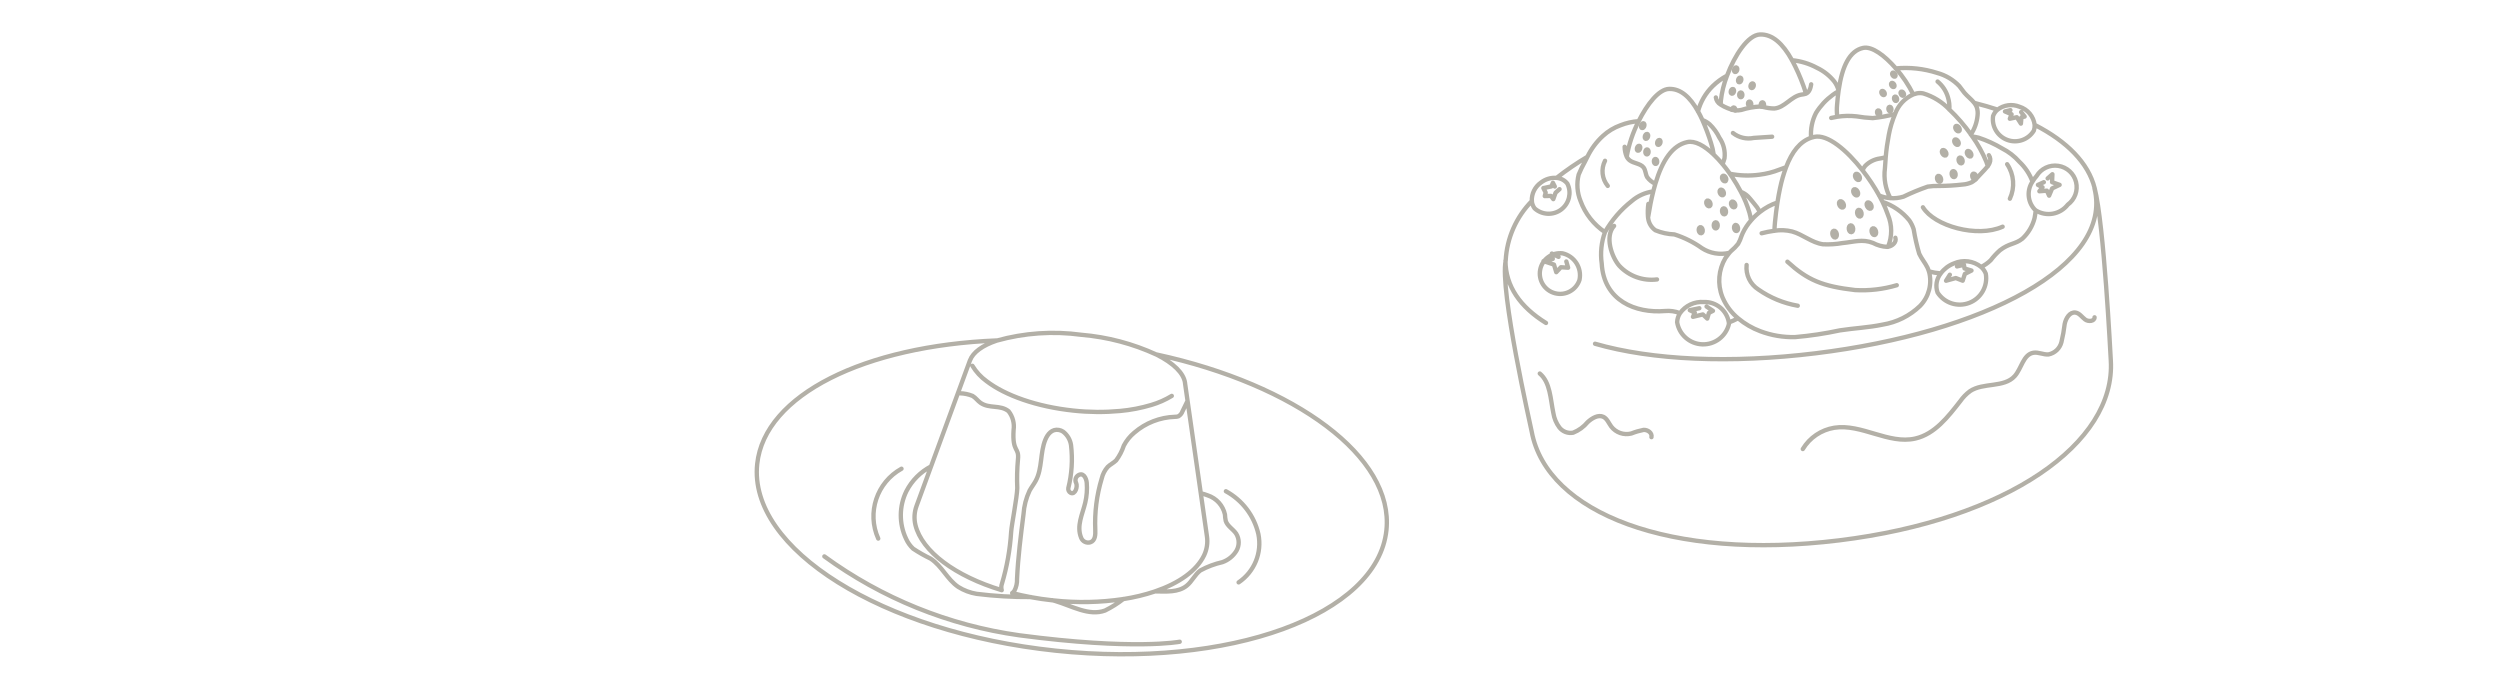
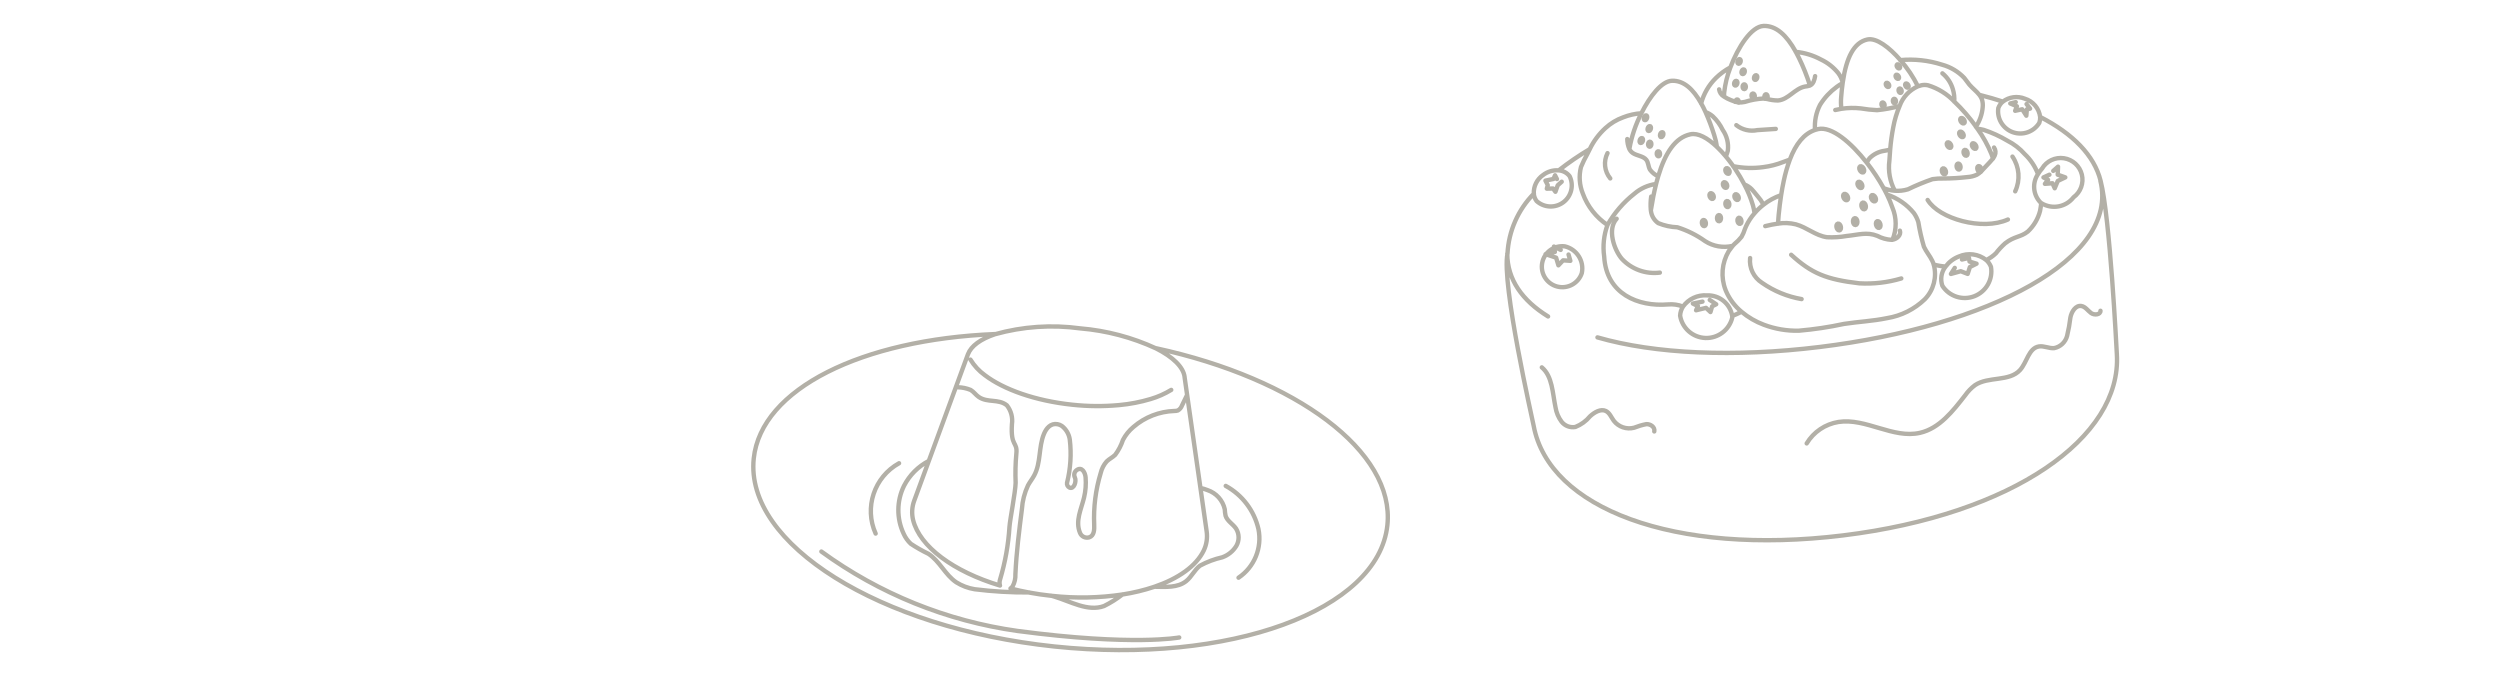
- <svg xmlns="http://www.w3.org/2000/svg" width="287" height="78" viewBox="0 0 287 78">
+ <svg xmlns="http://www.w3.org/2000/svg" width="285" height="78" viewBox="0 0 285 78">
  <defs>
    <clipPath id="a">
-       <rect width="287" height="78" transform="translate(41 47)" fill="#fdfcf8" stroke="#6c655d" stroke-width="1" />
+       <rect width="285" height="78" transform="translate(42 48)" fill="#fdfcf8" stroke="#6c655d" stroke-width="1" />
    </clipPath>
  </defs>
-   <g transform="translate(-41 -47)" clip-path="url(#a)">
+   <g transform="translate(-42 -48)" clip-path="url(#a)">
    <g transform="translate(-8.883 29.094) rotate(-7)">
      <g transform="translate(112.812 -3277.778)">
        <g transform="translate(102.032 3330.177)">
          <path d="M164.852,3350.984l-.71.225.486.336-.412.411.86.037.188.6.448-.785.9-.3-.821-.412.148-.9-.6.41m-3.289-8.3-.636.074.71.412-.261.486.821-.075.375.786.15-.71.374-.039-.336-.56m-10.4,17.533-.516.632,1.148-.172.747.4.345-.746.8-.287-.764-.338-.016-.422-.81.087m-29.947,1.158-1.114.089.536.356-.268.446,1.159-.135.445.536.268-.624.49-.178-.669-.58m-15.613-15.8-.161-.452-.231.393-.931.078.2.542-.155.387.71.069.22.4.35-.7.5-.349m-1.062,7.7-.715-.471.029.623-1.085.121,1.145.542.154.9.6-.5.814.155-.117-.736m2.122,9.777c6.257,2.674,15.19,4.173,25.018,4.173,19.317,0,35.177-5.793,34.06-14.913m-68.12,0c-.358,2.934,1.038,5.522,3.742,7.685m27.5,17.958a5.191,5.191,0,0,1,3.888-1.985c3.159-.1,5.936,2.685,9.079,2.362,2.273-.233,4.029-2.012,5.642-3.628a5.113,5.113,0,0,1,1.242-1c1.64-.839,3.928.117,5.315-1.093.891-.779,1.27-2.348,2.454-2.4.589-.026,1.123.387,1.714.4a1.913,1.913,0,0,0,1.625-1.206,17.854,17.854,0,0,0,.632-2.043c.212-.63.754-1.321,1.393-1.14.444.126.665.61,1,.928s1.057.338,1.1-.121m-7.989-14.7a4.039,4.039,0,0,0,.173-3.969m-10.2,3.73c1.034,2.293,5.753,4.271,8.81,3.326M155.1,3341.4a3.93,3.93,0,0,0,.014-1.434,3.669,3.669,0,0,0-.961-1.937m-24.039,3a2.911,2.911,0,0,0,2.313.852l2.1.119m-19.376.405a2.647,2.647,0,0,0-.041,2.9m.163,4.649c-1.239,1.061-.717,3.5.033,4.615a5.07,5.07,0,0,0,4.106,2.083m43.717-14.609a2.569,2.569,0,0,0-2.539.029,1.727,1.727,0,0,0-.595.661,2.536,2.536,0,0,0,4.434,2.244,1.691,1.691,0,0,0,.177-.641,2.5,2.5,0,0,0-1.478-2.292Zm.3,11.924c.04.045.081.089.124.131a2.793,2.793,0,0,0,3.715-.221,2.479,2.479,0,1,0-3.163-3.688,3.543,3.543,0,0,0-.519.549,2.577,2.577,0,0,0-.157,3.23Zm-9.957,5.015a3.388,3.388,0,0,0-1.645.956h0a2.3,2.3,0,0,0-.629,2.135,3.034,3.034,0,0,0,5.76-1.478,2.048,2.048,0,0,0-.433-.825,3.031,3.031,0,0,0-3.052-.788Zm-44.454-6.625a2.337,2.337,0,1,0,1.557,3.266,2.585,2.585,0,0,0-1.557-3.266Zm15.412,7.525a3.086,3.086,0,0,0-2.87.937,2.075,2.075,0,0,0-.452.988,3.034,3.034,0,0,0,5.87.949,1.687,1.687,0,0,0,.021-.185,2.8,2.8,0,0,0-2.568-2.689Zm-16.892-15.887a2.453,2.453,0,0,0-1.292,1.967,1.625,1.625,0,0,0,.214.879,2.4,2.4,0,0,0,4.082-2.357,1.729,1.729,0,0,0-1.159-.81,2.594,2.594,0,0,0-1.844.321Zm21.645,1.629a10.223,10.223,0,0,0,3.395.527,9.236,9.236,0,0,0,2.326-.3c.251-.061.507-.124.765-.175m-7.178-1.237a7.1,7.1,0,0,0,.309-.644,3.4,3.4,0,0,0-.294-2.417,5.282,5.282,0,0,0-.933-1.677,2.607,2.607,0,0,0-.759-.58,0,0,0,0,0,0,0m15.906-1.365a4.55,4.55,0,0,0-.707.332,7.317,7.317,0,0,0-2.151,1.817,5.32,5.32,0,0,0-.909,2.748h0m2.568-1.964c.232-.028.466-.044.7-.052a8.39,8.39,0,0,1,2.206.224,14.848,14.848,0,0,0,1.825.427,15.215,15.215,0,0,0,2.6-.159h0v0m-1.677,4.8a6,6,0,0,1-.652.06,2.938,2.938,0,0,0-1.789.63,1.924,1.924,0,0,0-.379.484m-12.271,3.307c-.007-.019-.014-.037-.021-.058a4.826,4.826,0,0,0-.529-.992c-.115-.182-.229-.363-.345-.543-.071-.111-.143-.224-.227-.331a2.375,2.375,0,0,0-.766-.64m-25.455,17.888c1.078,1.151.853,3.046.994,4.715a3.691,3.691,0,0,0,.485,1.706,1.626,1.626,0,0,0,1.494.787,4.125,4.125,0,0,0,1.8-1c.564-.406,1.327-.729,1.866-.384.4.257.521.787.758,1.21a2.218,2.218,0,0,0,2.2,1.078,7.836,7.836,0,0,1,1.437-.238c.478.031.963.46.8.937m29.315-24.351h0a4.209,4.209,0,0,0,1.236.457,4.075,4.075,0,0,0,1.524.019,25.384,25.384,0,0,1,2.913-.806,7.215,7.215,0,0,1,1.283.082,24.255,24.255,0,0,0,2.715.169,2.958,2.958,0,0,0,1.082-.135,2.025,2.025,0,0,0,.467-.273,0,0,0,0,0,0,0l.062-.047,0,0c.069-.053.134-.11.2-.163l.909-.758a5.1,5.1,0,0,0,.393-.353,1.711,1.711,0,0,0,.261-.337.908.908,0,0,0,.03-.909m-30.3-10.4a1.1,1.1,0,0,0,.442.876,4.247,4.247,0,0,0,.754.512,4.531,4.531,0,0,0,.486.249,1.9,1.9,0,0,0,.291.1.5.5,0,0,0,.062.012,2.611,2.611,0,0,0,.7.029,8.509,8.509,0,0,1,2.182-.126c.049.01.1.021.147.033s.122.033.183.051a5.013,5.013,0,0,0,1.251.338c1.2.055,2.081-1.137,3.273-1.2a2.617,2.617,0,0,0,.514-.037l.014,0c.446-.121.63-.591.747-1m-22.13,4.509a3.019,3.019,0,0,0,.088,1.125,1.191,1.191,0,0,0,.3.493c.422.411,1.184.5,1.48,1,.2.345.122.791.276,1.159a2.35,2.35,0,0,0,.82.854m-1.059,2.21a6.738,6.738,0,0,0-.225,1.463,1.476,1.476,0,0,0,0,.174,1.99,1.99,0,0,0,.656,1.465,6.308,6.308,0,0,0,2.109.737,11.256,11.256,0,0,1,2.942,1.95,4.043,4.043,0,0,0,3.042.919,0,0,0,0,0,0,0m14.726-17.012v0a2.894,2.894,0,0,0-.349-1.04,5.616,5.616,0,0,0-1.777-1.8,7.583,7.583,0,0,0-2.763-1.225m-7.618.86h0a7.1,7.1,0,0,0-1.759.983,6.339,6.339,0,0,0-2.041,2.693v0m30.764,6.451a4.753,4.753,0,0,0,1.042-2.1,2.146,2.146,0,0,0,.019-.958,1.82,1.82,0,0,0-.214-.5c-.269-.453-.695-.854-.99-1.3-.181-.273-.313-.567-.492-.841a5.459,5.459,0,0,0-2.321-1.8,11.95,11.95,0,0,0-4.684-1.1m6.953,23.821a4.084,4.084,0,0,0,1.2-.634,8.112,8.112,0,0,1,1.185-1c1.138-.688,1.836-.464,2.727-1.015a4.873,4.873,0,0,0,1.671-2.162q.144-.447.242-.861m.033-3.361a6.038,6.038,0,0,0-1.217-2.42,6.629,6.629,0,0,0-1.781-1.762A13.377,13.377,0,0,0,158.04,3345a7.034,7.034,0,0,0-.71-.227m-6.83,14.764a6.992,6.992,0,0,0,1.323.395m-32.294-21.57a6.844,6.844,0,0,0-2.111.211,5.97,5.97,0,0,0-2.159.971,7.886,7.886,0,0,0-2.059,2.159q-.169.243-.347.521a13.212,13.212,0,0,0-.9,1.389,4.883,4.883,0,0,0-.155,3.034,7.329,7.329,0,0,0,2.351,3.889m6.058-3.967a4.754,4.754,0,0,0-2.578.8,12.157,12.157,0,0,0-3.48,3.164,7.453,7.453,0,0,0-.812,3.53c-.284,4.28,3.16,6.163,6.545,6.3a3.774,3.774,0,0,1,1.675.45m5.437,1.752h0a10.147,10.147,0,0,0,1.106-.347m10.875-24.646a7.445,7.445,0,0,0-.161-.9,21.863,21.863,0,0,0-.952-3.119c-.823-2.042-1.879-3.246-3.278-3.371-1.384-.125-3.186,2.016-4.34,4.231h0a11.232,11.232,0,0,0-1.056,2.779c-.029.147-.054.29-.069.43h0m-1.5,5.611a7.437,7.437,0,0,0-.143-1.375,24.624,24.624,0,0,0-.662-2.736h0c-.115-.366-.236-.71-.367-1.03v0c-.728-1.8-1.695-2.859-2.992-2.979-1.17-.107-2.7,1.414-3.922,3.255a14.4,14.4,0,0,0-1.847,3.847m13.271,9.036a7.148,7.148,0,0,0-.076-.905,12.532,12.532,0,0,0-.684-2.5,18.727,18.727,0,0,0-.8-1.832c-.069-.134-.137-.265-.207-.4-.038-.074-.078-.147-.119-.22-.183-.331-.375-.652-.573-.96a13.2,13.2,0,0,0-.872-1.207c-.938-1.145-1.949-1.89-2.854-1.8-1.7.158-3.067,1.688-4.2,4.286q-.14.309-.269.643c-.027.069-.058.143-.084.215-.328.847-.64,1.79-.931,2.815m8.75,5.245a4.134,4.134,0,0,0-.525.547m23.69-16.017a13.873,13.873,0,0,0-1.622-3.215c-1.075-1.6-2.4-2.885-3.446-2.79-1.571.141-2.631,1.764-3.369,4.459v0c-.014.047-.027.091-.037.139-.129.477-.249.989-.357,1.53a6.284,6.284,0,0,0-.143,1.353m16.468,7.747c-.03-.176-.067-.356-.115-.543a14.518,14.518,0,0,0-1.239-3.068c-.04-.08-.082-.157-.122-.234a19.713,19.713,0,0,0-2.107-3.142,6.875,6.875,0,0,0-2.749-2.212,1.793,1.793,0,0,0-.735-.1,2.931,2.931,0,0,0-.427.071,3.9,3.9,0,0,0-2.342,1.968v0a11.513,11.513,0,0,0-1.018,2.317,23.772,23.772,0,0,0-.658,2.483q-.132.607-.247,1.259a5.682,5.682,0,0,0,.2,3.466m-17.311,5.609a2.966,2.966,0,0,0,1.005,2.966,11.249,11.249,0,0,0,4.251,2.394m-.564-5.162c2.061,2.4,3.646,3.288,7.317,4.179a13.945,13.945,0,0,0,4.816.031m-14.669-7.81a13.3,13.3,0,0,1,1.486-.109,5.134,5.134,0,0,1,2.006.332c1.191.487,2.082,1.558,3.34,1.889a9.989,9.989,0,0,0,2.246.134c1.3.037,2.341-.212,3.477.417a3.874,3.874,0,0,0,1.548.643.722.722,0,0,0,.1,0c.534-.012,1.079-.423.97-.923m-12.952-5.669a6.622,6.622,0,0,0-2.111.833,6.927,6.927,0,0,0-1.128.836,6.187,6.187,0,0,0-1.149,1.356,2.891,2.891,0,0,0-.17.3,4.4,4.4,0,0,1-.494.843,5.379,5.379,0,0,1-.9.713c-.073.057-.147.116-.216.175l-.527.549a5.07,5.07,0,0,0-.9,4.362c.012.048.023.094.038.139a6.321,6.321,0,0,0,1.465,2.541,8.674,8.674,0,0,0,2.343,1.779,10.585,10.585,0,0,0,3.882,1.159,41.082,41.082,0,0,0,5.2-.141c1.649-.051,3.308.082,4.951-.056a8.053,8.053,0,0,0,4.527-1.605,4.125,4.125,0,0,0,1.5-3.814,2.886,2.886,0,0,0-.111-.429c-.2-.594-.566-1.128-.753-1.721a22.97,22.97,0,0,1-.29-2.859,3.648,3.648,0,0,0-.374-1.081,6.671,6.671,0,0,0-2.793-2.477v0h0m-.005,5.2a4.764,4.764,0,0,0,.437-3.663,12.591,12.591,0,0,0-.43-1.535v0c-.088-.252-.184-.511-.288-.771a22.006,22.006,0,0,0-1.541-3.094c-1.52-2.539-3.487-4.649-5.047-4.5a3.375,3.375,0,0,0-.354.052c-1.312.268-2.387,1.317-3.282,3.024a17.035,17.035,0,0,0-.971,2.285q-.264.76-.505,1.615-.29,1.026-.549,2.186c-.078.35-.139.677-.183.989m-27.214-6.8h0a10.506,10.506,0,0,0-3.825,6.426c-1.114,3.266.53,19.209.569,19.845.581,9.524,14.04,16.7,33.492,16.7s32.911-7.178,33.491-16.7c.038-.636,1.128-15.629.57-19.845h0c-.364-2.988-2.519-5.731-5.907-8.037l-.026-.015m-4.016-2.262h0q-1.209-.568-2.534-1.081m-48.675,2.679a32.344,32.344,0,0,1,3.807-1.971" transform="translate(-102.032 -3330.177)" fill="none" stroke="#b3b0a7" stroke-linecap="round" stroke-linejoin="round" stroke-width="0.5" />
        </g>
        <path d="M234.837,3367.89a.007.007,0,0,0,.005,0,.276.276,0,0,0,.055-.014h0l0,0m2.527-12.6c-.054.143-.019.28.077.306s.217-.067.271-.209.018-.28-.078-.306-.217.067-.269.209Zm2.778,4.672a0,0,0,0,0,0,0,.317.317,0,0,0,.141-.246c.016-.155-.055-.286-.157-.294s-.2.111-.216.264a.33.33,0,0,0,.048.225s0,0,0,0m-1.493-.47c.005.154.095.275.2.271s.181-.133.174-.287-.095-.274-.2-.269-.181.132-.174.286Zm-1.54.533a.282.282,0,0,0,.016-.071c.018-.154-.052-.286-.154-.293s-.2.1-.216.254h0m1.015-1.6c-.014.152.059.28.161.286s.2-.114.209-.267-.059-.279-.161-.284-.2.113-.209.265Zm-.9-.555c-.055.145-.021.284.077.312s.22-.069.273-.213.019-.285-.078-.312-.218.067-.272.213Zm2.328-.365c-.054.146-.018.284.08.312s.218-.069.272-.213.015-.284-.081-.31-.218.067-.271.211Zm-1.334-.83c-.054.144-.019.283.078.309s.218-.067.271-.211.018-.282-.078-.309-.218.069-.271.211Zm-11.687,3.848c-.06.148-.032.291.066.319s.224-.07.284-.219.032-.29-.065-.317-.225.07-.286.217Zm.941,4.318c0,.161.085.286.19.281s.191-.139.191-.3-.084-.284-.19-.28-.19.139-.191.3Zm-.842-1.225c-.019.159.048.292.152.3s.2-.118.224-.278-.048-.291-.151-.3-.2.118-.225.276Zm-.894-.577c-.062.151-.033.3.065.326s.228-.071.288-.223.033-.3-.065-.324-.227.07-.288.221Zm2.391-.379c-.06.15-.03.3.067.324s.227-.072.287-.223.029-.3-.069-.323-.225.07-.286.221Zm-1.323-.862c-.06.148-.032.292.066.321s.225-.071.286-.221.032-.292-.066-.32-.225.07-.286.22Zm8.566,6.249a.319.319,0,0,0,.084-.376c-.055-.181-.2-.3-.314-.266s-.169.207-.114.388c.049.161.168.273.276.272a.132.132,0,0,0,.04-.005.149.149,0,0,0,.025-.01m-3.536,4.893c-.125.009-.22.177-.21.375s.119.347.246.338.218-.178.209-.375-.119-.347-.244-.338Zm1.825-.342c-.125-.005-.24.148-.258.344s.07.363.2.368.24-.148.258-.346-.07-.361-.2-.366Zm2.228.583c-.125.01-.217.177-.206.373s.124.35.25.341.217-.178.2-.376-.124-.347-.249-.338Zm-1.128-2.062c-.125.008-.22.17-.214.365s.113.347.238.341.22-.172.214-.366-.113-.347-.238-.34Zm1.049-.642c-.119.034-.17.213-.114.4s.2.308.32.273.17-.214.113-.4-.2-.306-.319-.272Zm-2.806-.464c-.119.034-.172.211-.118.4s.2.308.316.273.173-.213.118-.4-.2-.3-.316-.271Zm1.673-1.056c-.118.034-.17.21-.114.393s.2.305.316.271.17-.212.115-.394-.2-.3-.317-.269Zm21.263-10.93c-.089.025-.118.154-.064.288s.17.224.258.2.118-.154.065-.288-.169-.222-.258-.2Zm-2.208,4.1c-.095.008-.156.132-.137.276s.113.257.209.249.157-.13.137-.276-.113-.256-.209-.249Zm1.379-.251c-.1,0-.176.11-.177.254s.074.266.17.271.176-.11.177-.254-.074-.266-.17-.271Zm.755-1.09c-.1.005-.159.126-.143.269s.107.257.2.251.159-.126.143-.269-.107-.256-.2-.251Zm.768-.474c-.091.026-.119.156-.065.294s.172.228.261.2.118-.158.065-.294-.172-.228-.261-.2Zm-2.182-.343c-.091.025-.119.156-.067.292s.169.227.26.2.119-.158.066-.294-.169-.227-.258-.2Zm1.222-.781c-.091.025-.119.155-.066.291s.17.225.26.2.118-.155.065-.291-.169-.225-.258-.2Zm6.727,5.8c-.113.033-.147.2-.073.382s.225.3.339.262.146-.2.073-.383-.225-.294-.339-.261Zm-2.723,5.44c-.124.01-.2.174-.17.367s.152.342.276.332.2-.174.17-.368-.154-.342-.276-.331Zm1.774-.336c-.125-.006-.224.145-.221.339s.1.354.229.361.224-.147.221-.34-.106-.354-.229-.36Zm2.421,1.263a.135.135,0,0,0,.066-.049.394.394,0,0,0,.058-.309c-.032-.194-.157-.342-.28-.333s-.2.175-.166.368.158.343.282.333a.142.142,0,0,0,.037-.008m-1.476-2.718c-.122.007-.2.167-.176.358s.147.341.269.333.2-.167.176-.358-.146-.341-.269-.333Zm.976-.631c-.115.034-.148.209-.074.392s.229.3.345.268.147-.21.073-.391-.229-.3-.343-.268Zm-2.828-.456c-.115.034-.15.209-.077.389s.225.3.341.268.15-.208.077-.39-.225-.3-.341-.267Zm1.552-1.037c-.114.033-.147.206-.074.386s.227.3.341.265.148-.207.074-.387-.225-.3-.341-.264Zm-11.767,2.535c-.128.037-.173.231-.1.431s.235.335.364.3.174-.231.1-.433-.236-.334-.365-.3Zm-3.318,6.168c-.137.011-.231.2-.209.417s.154.39.293.378.231-.2.209-.419-.154-.387-.293-.376Zm2-.382c-.139-.007-.257.166-.264.386s.1.4.238.409.257-.166.264-.386-.1-.4-.238-.409Zm2.5.651c-.139.011-.229.2-.2.418s.159.391.3.38.229-.2.2-.419-.158-.39-.3-.379Zm-1.378-2.3c-.137.007-.232.189-.214.406s.147.387.284.379.233-.191.214-.408-.147-.386-.284-.378Zm1.121-.716c-.13.038-.176.238-.1.444s.24.344.371.3.176-.238.1-.443-.239-.342-.369-.3Zm-3.131-.518c-.129.039-.177.236-.106.443s.236.342.367.3.177-.236.106-.442-.236-.341-.367-.3Zm2.151-.875c.073.2.027.4-.1.438s-.294-.1-.367-.3-.027-.4.1-.437.294.095.367.3Z" transform="translate(-106.287 -21.469)" fill="none" stroke="#b3b0a7" stroke-linecap="round" stroke-linejoin="round" stroke-width="0.5" />
      </g>
      <g transform="matrix(0.974, 0.225, -0.225, 0.974, 246.874, -3140.757)">
        <g transform="translate(610.106 3154.639)">
          <path d="M618.88,3183.053a49.763,49.763,0,0,0,23.214,6.667c13.334.356,18.394-1.191,18.394-1.191m-3.434-5.456c1.313-.12,2.67-.145,3.555-1.02.565-.56.8-1.368,1.381-1.916a9.921,9.921,0,0,1,2.425-1.214,3.094,3.094,0,0,0,1.459-1.463,1.912,1.912,0,0,0-.233-1.953c-.408-.486-1.1-.757-1.346-1.332a4.405,4.405,0,0,1-.169-.727,2.982,2.982,0,0,0-2.187-1.971,5.3,5.3,0,0,0-.822-.159m-31.134.174h0a6.606,6.606,0,0,0-2.516,3.125,6.29,6.29,0,0,0,.528,5.43,3.511,3.511,0,0,0,.934,1.06,16.6,16.6,0,0,0,2.113.923c1.372.7,2.146,2.178,3.5,2.9a5.671,5.671,0,0,0,2.168.569,47.607,47.607,0,0,0,6.237-.288h0m2.476.1h.006c.118.018.24.039.358.061,1.952.364,4.035,1.353,5.8.489a12.009,12.009,0,0,0,1.967-1.549h0m-26.919-12.2a6.244,6.244,0,0,0-1.816,8.255m41.685.674a5.39,5.39,0,0,0,1.678-5.75,7.514,7.514,0,0,0-4.226-4.507m-27.988-14.466c-14.966,2.193-25.87,8.969-25.87,16.989,0,9.794,16.265,17.734,36.33,17.734s36.33-7.94,36.33-17.734c0-8.459-12.133-15.536-28.367-17.308m-14.857,28.763a1.187,1.187,0,0,1-.047-.714,26.714,26.714,0,0,0,.431-6.032v-.064c-.031-.723.259-3.956.173-5.014a24.413,24.413,0,0,1-.266-3.3c0-1.43-.745-.692-.853-3.3a2.818,2.818,0,0,0-.8-2.082c-1.043-.669-2.215-.023-3.3-.619-.355-.195-.623-.528-.992-.694a4.059,4.059,0,0,0-1.474-.15,1.9,1.9,0,0,1-.228-.025m26.314-1.848q-.229.634-.459,1.269a1.048,1.048,0,0,1-.406.609,1.11,1.11,0,0,1-.392.1,7.512,7.512,0,0,0-4.449,2.3,4.875,4.875,0,0,0-1.036,1.6,5.985,5.985,0,0,1-.7,1.78c-.257.32-.628.532-.888.85a3.059,3.059,0,0,0-.542,1.4,17.65,17.65,0,0,0-.119,5.931c.084.552.133,1.25-.422,1.49a.865.865,0,0,1-1.093-.405c-.7-1.3-.136-2.69.041-4.052a7.314,7.314,0,0,0-.064-2.291c-.1-.55-.562-1.257-1.134-.7a.664.664,0,0,0-.08.828c.247.4.043,1.4-.5,1.207a.512.512,0,0,1-.329-.513,13.6,13.6,0,0,0-.205-4.939,2.373,2.373,0,0,0-1.067-1.448,1.3,1.3,0,0,0-.506-.145c-.805-.057-1.228.61-1.421,1.259-.464,1.563.009,3.321-.611,4.829-.168.41-.412.787-.584,1.2a7.513,7.513,0,0,0-.41,2.768c-.054,2.486-.107,4.976.039,7.457a2.639,2.639,0,0,1-.165,1.4,1,1,0,0,1-.221.278m0,0q1.06.157,2.176.244h0c.807.063,1.635.1,2.476.1h.146a31.111,31.111,0,0,0,7.99-1h0a21.9,21.9,0,0,0,3.491-1.242c2.649-1.223,4.517-2.862,5.185-4.71a3.787,3.787,0,0,0,.1-2.211l-1.218-4.833-2.622-10.4-.191-.757-.312-1.237c0-.007,0-.013,0-.02-.257-1.1-1.553-2.131-3.59-2.9a25.8,25.8,0,0,0-8.827-1.362,24.007,24.007,0,0,0-9.6,1.681c-1.567.719-2.565,1.616-2.82,2.582l-.006.019-.312,1.237-.657,2.605-2.2,8.731h0l-1.173,4.659a3.786,3.786,0,0,0,.1,2.211c1.065,2.944,5.174,5.359,10.637,6.4m17.087-24.233a9.923,9.923,0,0,1-2.228,1.28,18.2,18.2,0,0,1-3.485,1.061,26.76,26.76,0,0,1-5.345.52c-4.225,0-7.967-.912-10.266-2.313a6.082,6.082,0,0,1-1.81-1.588" transform="translate(-610.106 -3154.639)" fill="none" stroke="#b3b0a7" stroke-linecap="round" stroke-linejoin="round" stroke-width="0.5" />
        </g>
      </g>
    </g>
  </g>
</svg>
